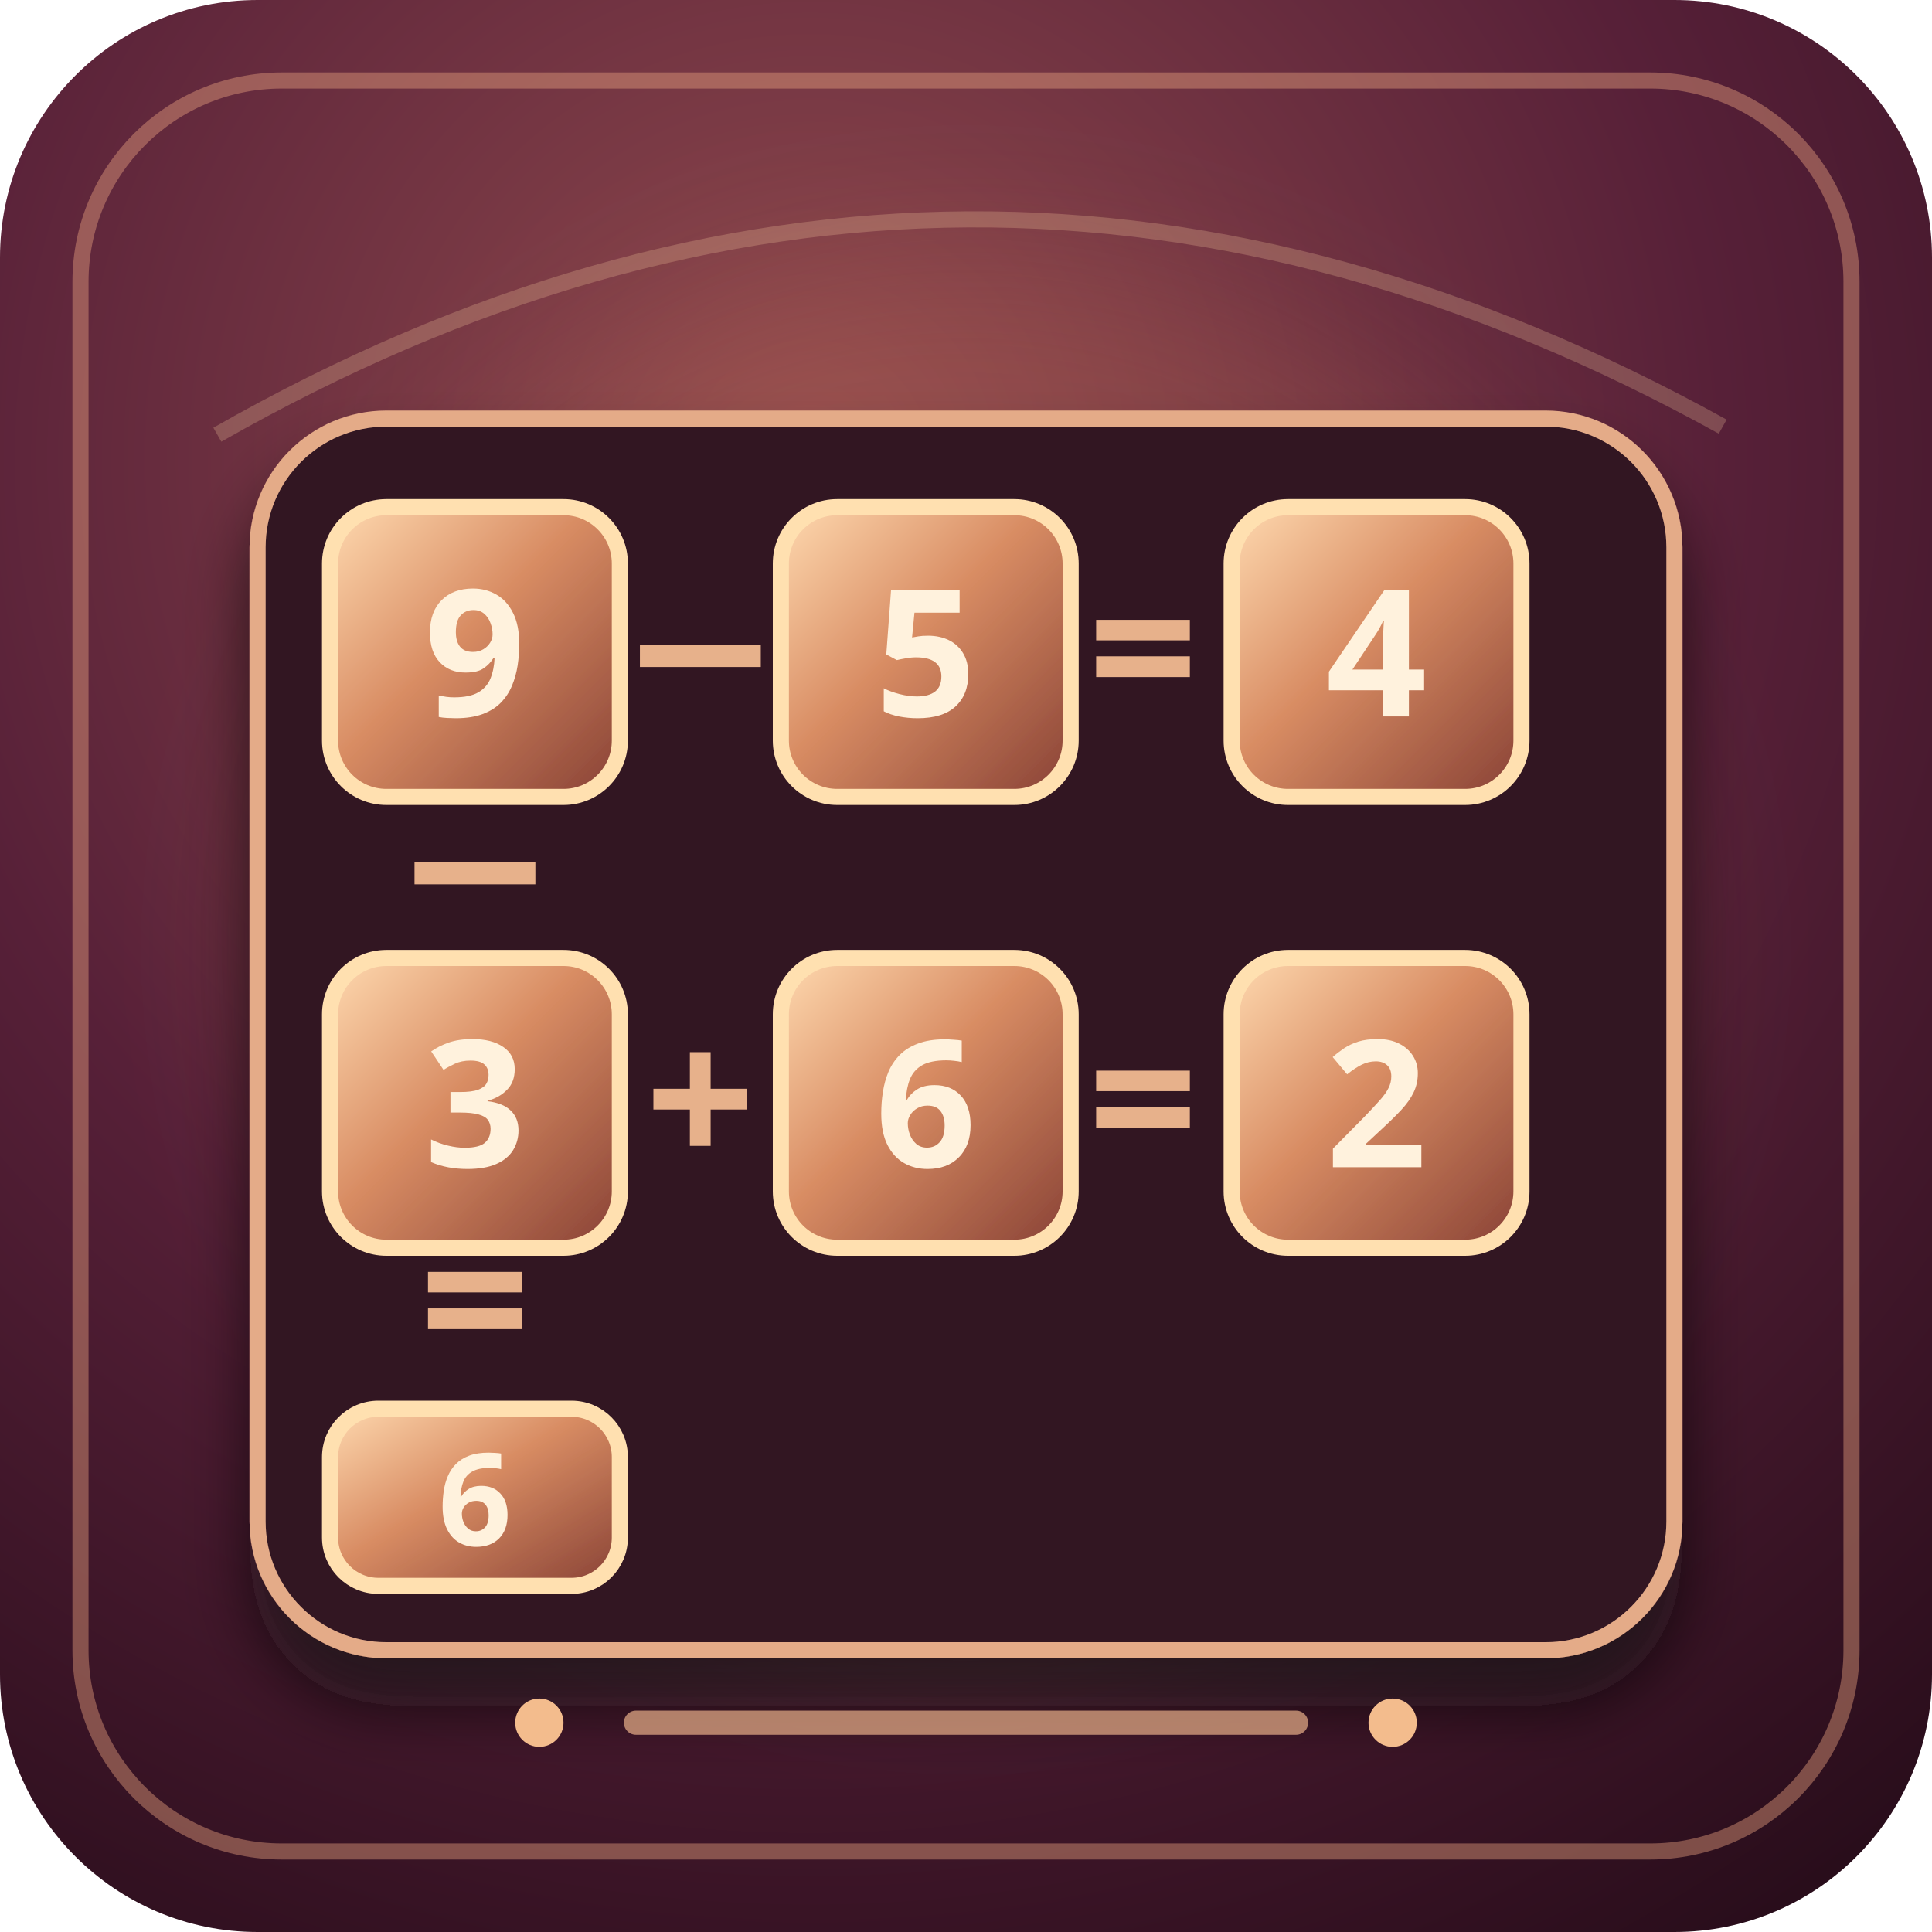
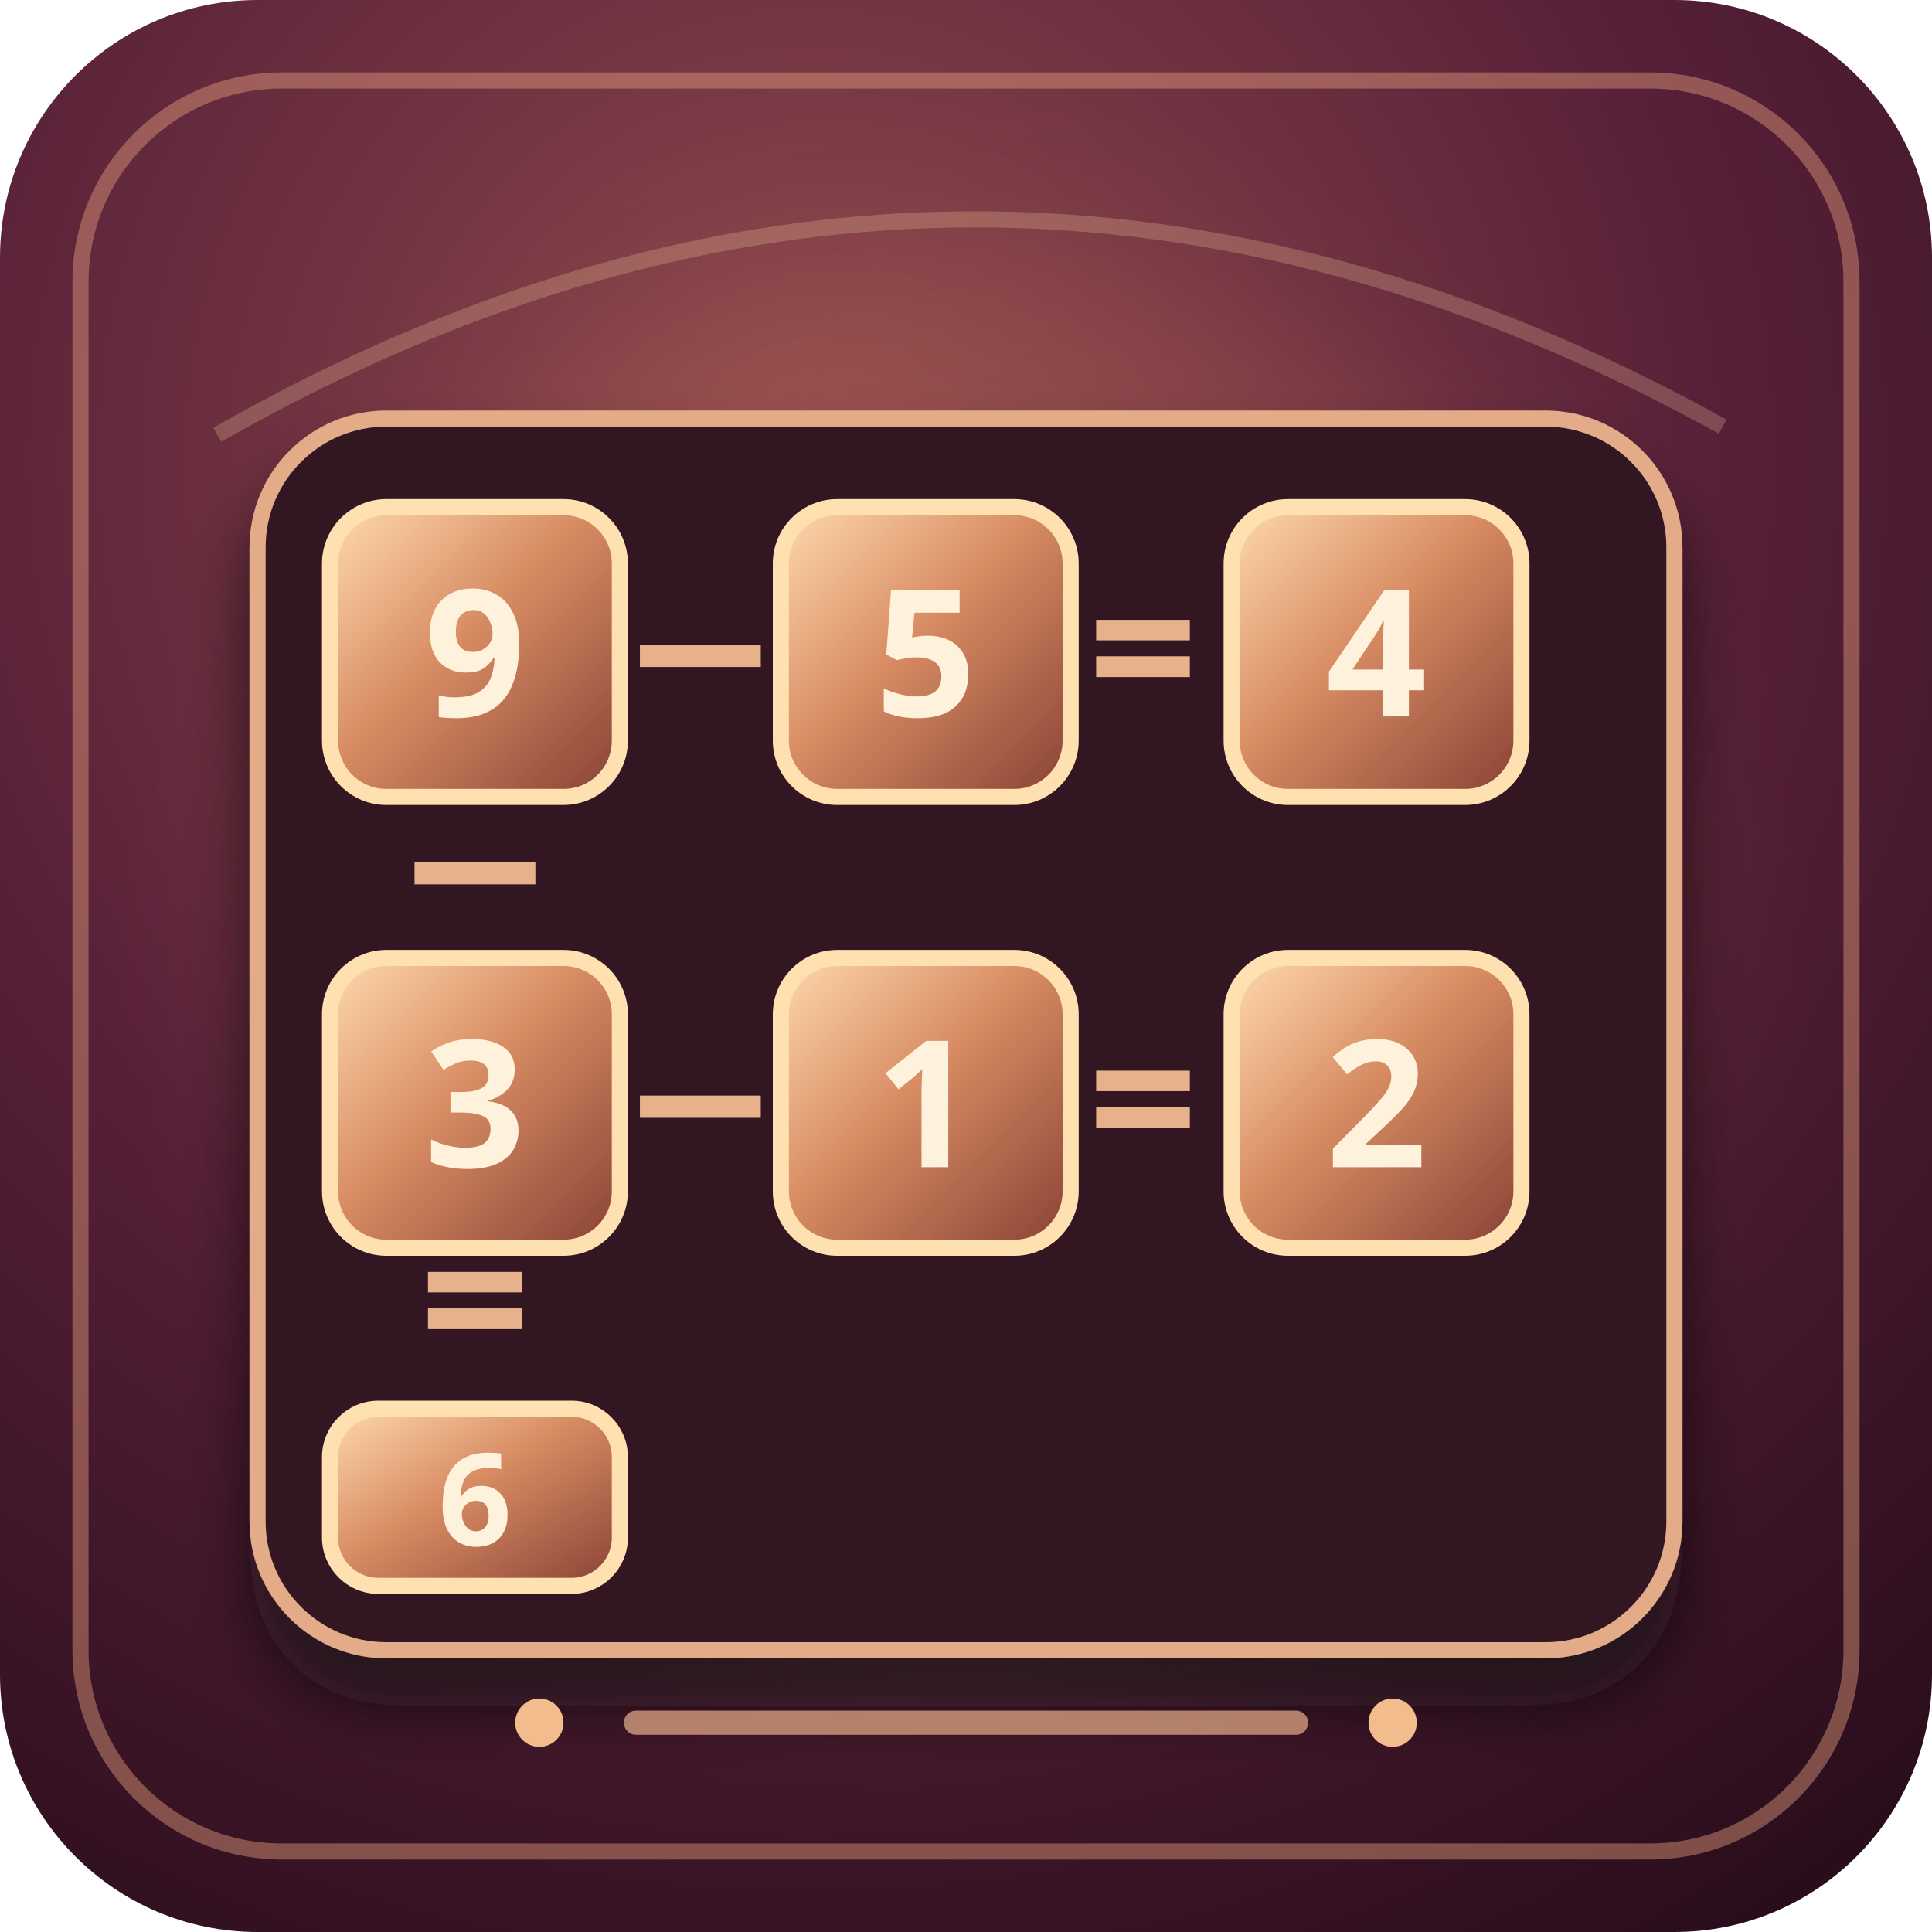
<svg xmlns="http://www.w3.org/2000/svg" viewBox="0 0 240 240" role="img" aria-label="Crossnumber">
  <defs>
    <radialGradient id="bg" cx=".42" cy=".24" r=".94">
      <stop stop-color="#904a4d" />
      <stop offset=".5" stop-color="#572038" />
      <stop offset="1" stop-color="#240b18" />
    </radialGradient>
    <linearGradient id="copper" x1="0" y1="0" x2="1" y2="1">
      <stop stop-color="#ffdab0" />
      <stop offset=".45" stop-color="#d88c63" />
      <stop offset="1" stop-color="#884135" />
    </linearGradient>
    <linearGradient id="panel" x1="0" y1="0" x2="1" y2="1">
      <stop stop-color="#863a4d" />
      <stop offset="1" stop-color="#431b33" />
    </linearGradient>
    <linearGradient id="light" x1="0" y1="0" x2="1" y2="1">
      <stop stop-color="#ffeac5" />
      <stop offset="1" stop-color="#a96854" />
    </linearGradient>
    <filter id="glow" x="-60%" y="-60%" width="220%" height="220%">
      <feGaussianBlur stdDeviation="9" />
    </filter>
    <filter id="shadow" x="-30%" y="-30%" width="160%" height="170%">
      <feDropShadow dx="0" dy="6" stdDeviation="4" flood-color="#190813" flood-opacity=".65" />
    </filter>
  </defs>
  <rect width="240" height="240" rx="32" fill="url(#bg)" />
  <circle cx="120" cy="118" r="86" fill="#cb7658" opacity=".19" filter="url(#glow)" />
  <rect x="10" y="10" width="220" height="220" rx="25" fill="none" stroke="#e59f7d" stroke-opacity=".44" stroke-width="2" />
  <path d="M27 54Q120 1 214 53" fill="none" stroke="#ffd5a6" stroke-opacity=".24" stroke-width="2" />
  <g filter="url(#shadow)">
    <g transform="translate(22 28)">
      <rect x="10" y="24" width="176" height="153" rx="16" fill="#301623" stroke="#e4ab88" stroke-width="2" />
      <g fill="url(#copper)" stroke="#ffe0b0" stroke-width="2">
        <rect x="19" y="35" width="36" height="36" rx="7" />
        <rect x="75" y="35" width="36" height="36" rx="7" />
        <rect x="131" y="35" width="36" height="36" rx="7" />
        <rect x="19" y="91" width="36" height="36" rx="7" />
        <rect x="19" y="147" width="36" height="22" rx="6" />
        <rect x="75" y="91" width="36" height="36" rx="7" />
        <rect x="131" y="91" width="36" height="36" rx="7" />
      </g>
      <g font-family="system-ui,sans-serif" font-weight="900" text-anchor="middle" font-size="22" fill="#fff2dd">
        <text x="37" y="61">9</text>
        <text x="93" y="61">5</text>
        <text x="149" y="61">4</text>
        <text x="37" y="117">3</text>
-         <text x="93" y="117">6</text>
+         <text x="93" y="117">1</text>
        <text x="149" y="117">2</text>
        <text x="37" y="164" font-size="16">6</text>
      </g>
      <g font-family="system-ui,sans-serif" font-size="24" font-weight="900" text-anchor="middle" fill="#e7b18b">
        <text x="65" y="61">−</text>
        <text x="120" y="61">=</text>
        <text x="37" y="88">−</text>
        <text x="37" y="142">=</text>
-         <text x="65" y="117">+</text>
+         <text x="65" y="117">−</text>
        <text x="120" y="117">=</text>
      </g>
    </g>
  </g>
  <path d="M79 214H161" stroke="#e8b08a" stroke-opacity=".7" stroke-width="3" stroke-linecap="round" />
  <circle cx="67" cy="214" r="3" fill="#f3bc8d" />
  <circle cx="173" cy="214" r="3" fill="#f3bc8d" />
</svg>
